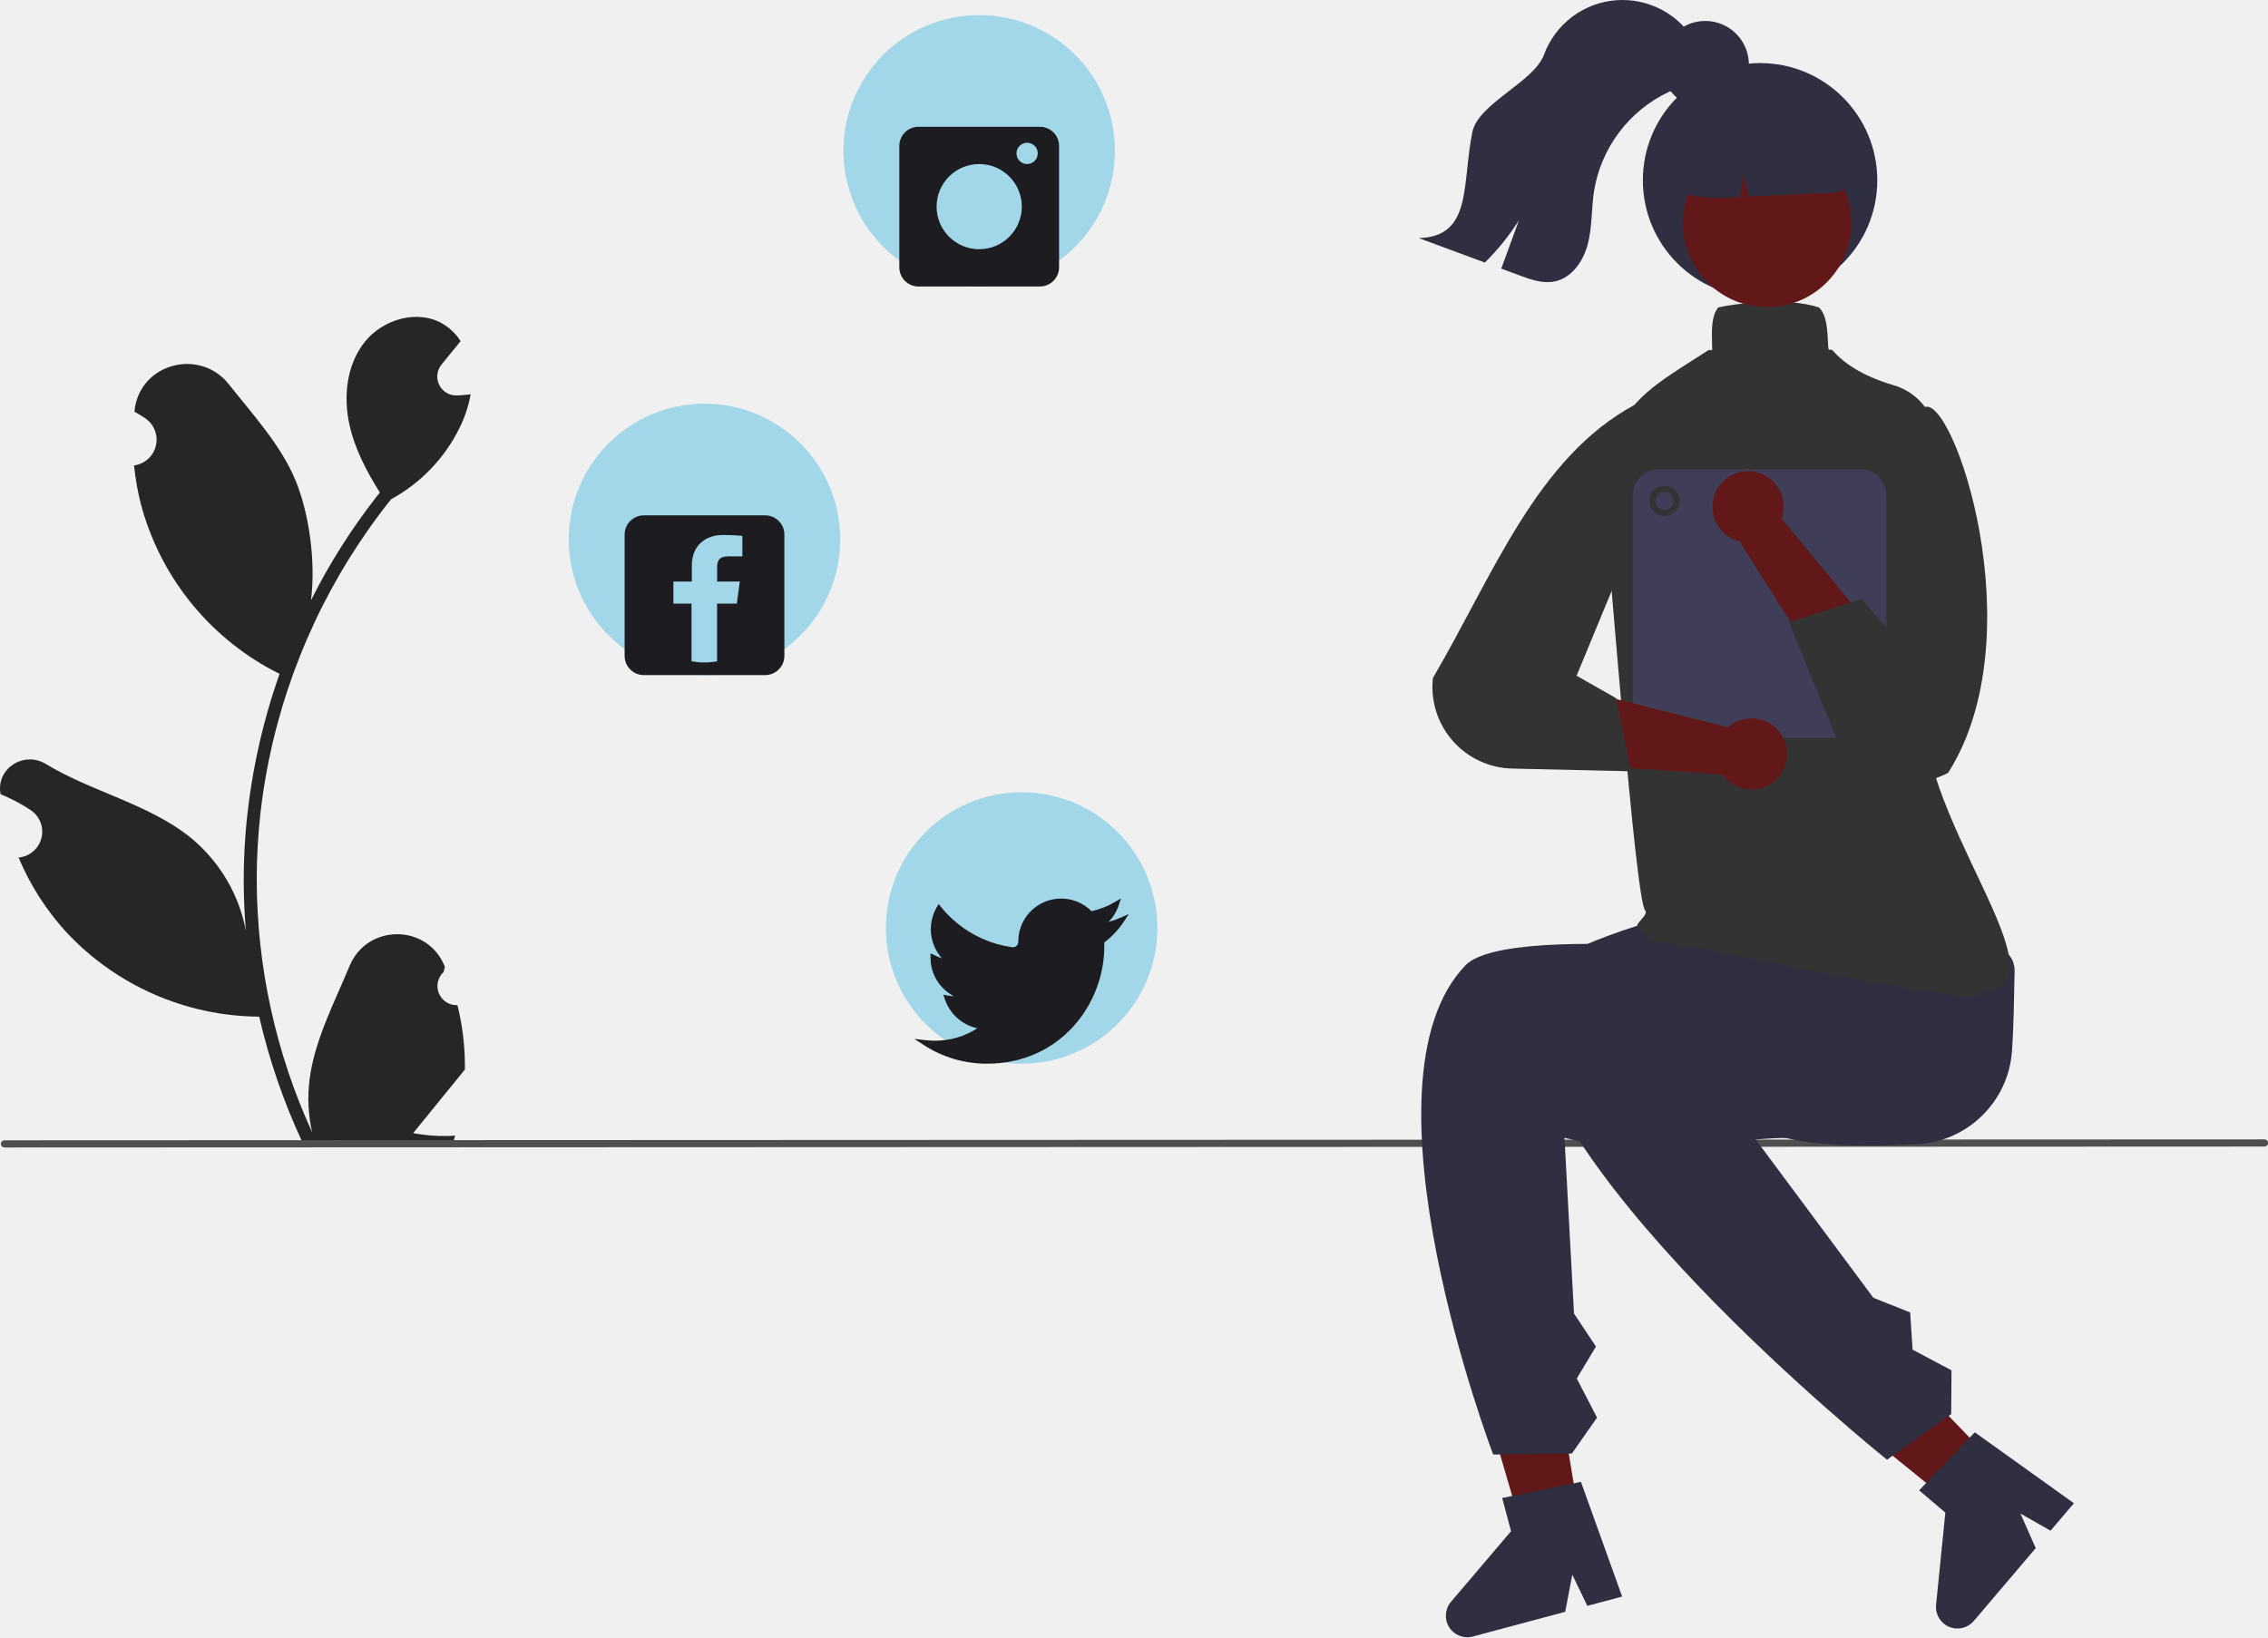
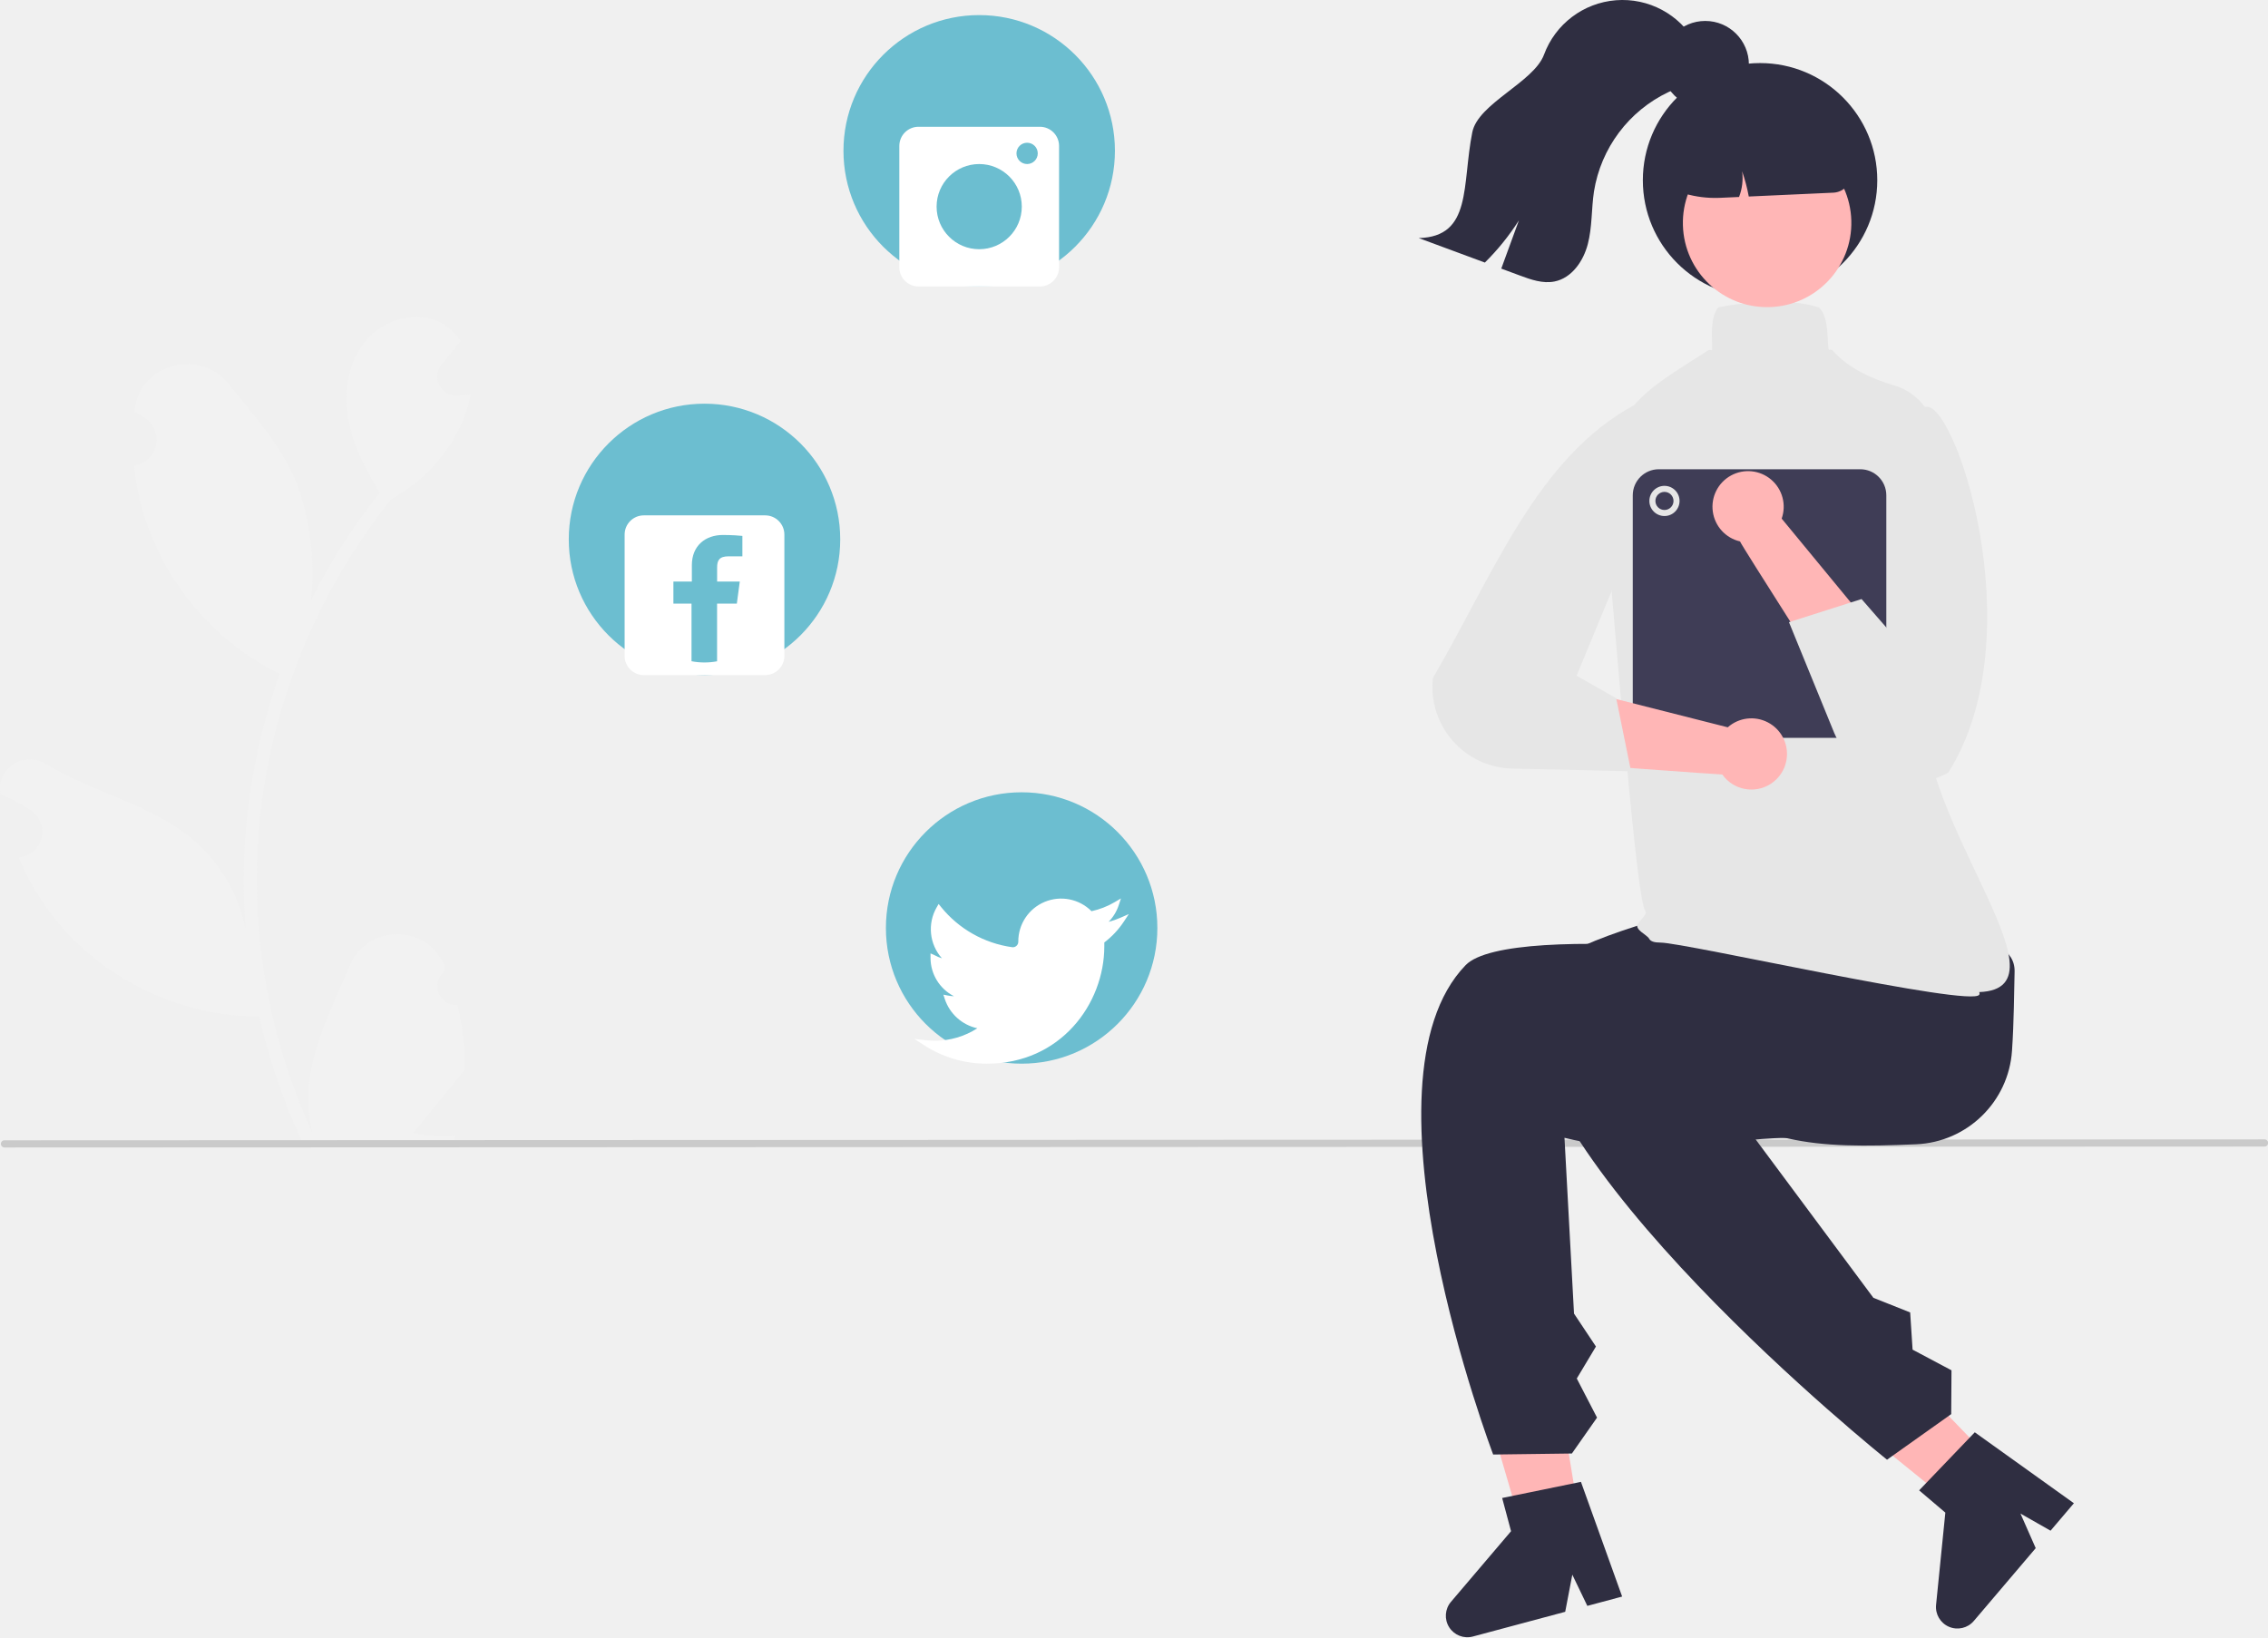
<svg xmlns="http://www.w3.org/2000/svg" width="751.383" height="542.549" viewBox="0 0 751.383 542.549" role="img" artist="Katerina Limpitsouni" source="https://undraw.co/">
-   <path d="M375.861,511.816a6.339,6.339,0,0,1-4.594-10.986c.16-.635.274-1.091.434-1.727q-.086-.207-.173-.414c-5.836-13.915-25.613-13.819-31.399.117-5.135,12.369-11.674,24.758-13.284,37.836a50.357,50.357,0,0,0,.884,17.319,201.893,201.893,0,0,1-18.365-83.852,194.866,194.866,0,0,1,1.209-21.739q1.001-8.876,2.778-17.626a204.232,204.232,0,0,1,40.501-86.559,54.352,54.352,0,0,0,22.605-23.453,41.46,41.46,0,0,0,3.771-11.329c-1.1.144-2.219.235-3.319.307-.343.018-.704.036-1.046.054l-.129.006a6.28,6.28,0,0,1-5.158-10.231q.713-.877,1.426-1.753c.722-.902,1.461-1.786,2.183-2.688a3.13,3.13,0,0,0,.235-.271c.83-1.028,1.66-2.039,2.49-3.067A18.16,18.16,0,0,0,370.956,286.003c-8.317-4.871-19.791-1.497-25.798,6.026-6.026,7.523-7.162,18.077-5.069,27.476,1.786,8.046,5.683,15.425,10.067,22.442-.451.577-.92,1.137-1.371,1.714a205.55,205.55,0,0,0-21.454,33.989c1.704-13.313-.812-29.351-5.101-39.69-4.883-11.78-14.035-21.7-22.095-31.884-9.681-12.232-29.533-6.894-31.239,8.612q-.025.225-.048.45,1.796,1.013,3.516,2.15a8.598,8.598,0,0,1-3.466,15.647l-.175.027a85.551,85.551,0,0,0,2.255,12.791,88.082,88.082,0,0,0,43.857,55.204c.704.361,1.389.722,2.093,1.064a209.806,209.806,0,0,0-11.293,53.148,198.995,198.995,0,0,0,.144,32.13q-.027-.19-.054-.379a52.583,52.583,0,0,0-17.95-30.362C273.957,445.211,254.441,441.032,239.538,431.911c-7.174-4.391-16.366,1.283-15.114,9.6q.03.199.061.398a57.762,57.762,0,0,1,6.476,3.121q1.796,1.013,3.516,2.15a8.598,8.598,0,0,1-3.466,15.647l-.175.027c-.126.018-.235.036-.361.054a85.622,85.622,0,0,0,15.749,24.661,88.16,88.16,0,0,0,63.936,28.053h.018a209.746,209.746,0,0,0,14.09,41.133h50.333c.181-.559.343-1.137.505-1.696a57.188,57.188,0,0,1-13.927-.83c3.734-4.582,7.469-9.201,11.203-13.783a3.127,3.127,0,0,0,.235-.271c1.894-2.345,3.807-4.672,5.701-7.018l.001-.003a83.767,83.767,0,0,0-2.455-21.339Z" transform="translate(-224.3082 -178.7254)" fill="hsla(0,0%,15%,1)" />
-   <path d="M974.501,558.67l-748.75.307a1.191,1.191,0,0,1,0-2.381l748.75-.307a1.191,1.191,0,1,1,0,2.381Z" transform="translate(-224.3082 -178.7254)" fill="hsla(0,0%,31%,1)" />
-   <path d="M859.118,557.916c-34.093,1.442-53.37.393-78.224-21.18-16.92-.45-30.371-12.687-29.983-27.278s14.47-26.095,31.39-25.645l61.438,2.913c16.92.45,48.388-.591,48,14-.191,7.164-.194,16.454-.858,26.186A33.256,33.256,0,0,1,859.118,557.916Z" transform="translate(-224.3082 -178.7254)" fill="hsla(243,17%,22%,1)" />
-   <polygon points="525.304 515.773 507.701 518.649 488.231 452.121 514.211 447.876 525.304 515.773" fill="hsla(0,60%,24%,1)" />
-   <path d="M742.618,555.775c32.82,8.07,57.054-1.018,77.014.16,11.346-19.146,47.565-43.464,27.803-53.701-11.005-5.701-122.88-18.842-137.567-3.675-37.765,39,9.124,162.166,9.124,162.166l26.079-.337,8.332-11.893-6.711-12.961,6.349-10.597-7.266-10.916Z" transform="translate(-224.3082 -178.7254)" fill="hsla(243,17%,22%,1)" />
-   <path d="M761.72,707.791l-11.532,3.088-4.974-10.337-2.357,12.3-30.587,8.19a7.118,7.118,0,0,1-7.263-11.487l19.909-23.409-2.947-11.007,26.102-5.346Z" transform="translate(-224.3082 -178.7254)" fill="hsla(243,17%,22%,1)" />
-   <polygon points="669.559 494.09 656.712 506.463 602.873 462.801 621.834 444.539 669.559 494.09" fill="hsla(0,60%,24%,1)" />
-   <path d="M790.305,535.253c30.085,11.588,56.397-1.299,82.393-16.237-1.55-22.201-2.416-54.213-24.493-51.4-12.295,1.567-113.91,18.358-117.37,39.185-8.897,53.555,118.64,155.638,118.64,155.638l21.264-15.103.094-14.521-12.89-6.848-.801-12.327-12.183-4.85Z" transform="translate(-224.3082 -178.7254)" fill="hsla(243,17%,22%,1)" />
-   <path d="M911.384,676.868l-7.732,9.097-9.968-5.676,5.053,11.459-20.507,24.126a7.118,7.118,0,0,1-12.506-5.322l3.07-30.577-8.682-7.38,18.435-19.237Z" transform="translate(-224.3082 -178.7254)" fill="hsla(243,17%,22%,1)" />
-   <path d="M774.443,491.082c-2.119,0-3.323-.416-3.789-1.307-.684-1.308-5.051-3.017-3.677-4.996.959-1.379,3.272-3.226,2.381-4.29-3.431-4.097-11.996-121.603-14.014-137.634a31.942,31.942,0,0,1,1.963-14.626c5.654-16.02,13.372-20.944,28.748-30.751q1.872-1.194,3.899-2.495c1.748-1.123,1.651,1.5,1.548-2.444-.114-4.383-.233-8.916,1.915-11.749l.14-.185.225-.052c5.194-1.201,22.662-3.43,33.007.016l.143.049.107.106c2.457,2.457,2.681,7.218,2.898,11.82.177,3.779.345 1,1.735,2.55,5.315,5.924,13.322,9.347,20.001,11.289a19.57,19.57,0,0,1,14.157,19.44c-.724,21.93-.155,56.608-3.898,81.045-6.23,40.671,50.646,99.407,18.069,100.614a.834.834,0,0,1,.026.864C877.702,512.69,782.431,491.082,774.443,491.082Zm104.488,17.099Z" transform="translate(-224.3082 -178.7254)" fill="hsla(0,0%,20%,1)" />
-   <circle cx="583.105" cy="59.732" r="38.832" fill="hsla(243,17%,22%,1)" />
-   <circle cx="809.749" cy="252.599" r="27.907" transform="translate(-231.1377 -155.6897) rotate(-1.623)" fill="hsla(0,60%,24%,1)" />
-   <path d="M810.019,210.04l-11.313.321a26.927,26.927,0,0,0-26.132,27.646l.007.251.206.129a35.703,35.703,0,0,0,20.776,5.911l.636-.018,6.251-.283a17.269,17.269,0,0,0,1.022-8.515,57.443,57.443,0,0,1,2.204,8.366l28.046-1.277a6.264,6.264,0,0,0,5.952-6.408A26.927,26.927,0,0,0,810.019,210.04Z" transform="translate(-224.3082 -178.7254)" fill="hsla(243,17%,22%,1)" />
-   <path d="M787.476,203.037c-2.553,3.149-6.653,4.461-10.337,6.166a44.203,44.203,0,0,0-24.756,33.008c-.868,5.782-.564,11.733-2.034,17.387-1.46,5.654-5.313,11.27-11.038,12.406-3.874.775-7.819-.617-11.523-1.998q-3.055-1.129-6.111-2.267,2.927-7.996,5.844-15.991a80.166,80.166,0,0,1-11.282,13.985q-10.95-4.058-21.919-8.116c17.79-.437,14.265-17.618,17.754-35.056,1.918-9.582,20.361-16.557,23.757-25.718a27.721,27.721,0,0,1,50.19-3.949C789.715,194.246,789.982,199.928,787.476,203.037Z" transform="translate(-224.3082 -178.7254)" fill="hsla(243,17%,22%,1)" />
-   <circle cx="564.946" cy="21.4" r="14.46" fill="hsla(243,17%,22%,1)" />
-   <path d="M840.618,423.225H773.862a8.632,8.632,0,0,1-8.622-8.622V342.847a8.632,8.632,0,0,1,8.622-8.622h66.756a8.632,8.632,0,0,1,8.622,8.622v71.756A8.632,8.632,0,0,1,840.618,423.225Z" transform="translate(-224.3082 -178.7254)" fill="hsla(245,17%,29%,1)" />
-   <circle cx="551.432" cy="166" r="5" fill="hsla(0,0%,20%,1)" />
-   <circle cx="551.432" cy="166" r="3" fill="hsla(245,17%,29%,1)" />
-   <path d="M796.708,419.741l-45.853-11.627-7.127,23.592s49.331,3.653,51.175,3.67a11.799,11.799,0,1,0,1.806-15.635Z" transform="translate(-224.3082 -178.7254)" fill="hsla(0,60%,24%,1)" />
-   <path d="M766.109,312.753C733.415,330.224,719.087,369.171,699.029,403.398a27.043,27.043,0,0,0,26.402,30.017l39.24.904-4.918-24.212-13.125-7.457,15.514-37.529Z" transform="translate(-224.3082 -178.7254)" fill="hsla(0,0%,20%,1)" />
-   <path d="M814.571,350.579l31.295,37.976-12.924,20.479s-31.466-49.194-32.176-50.896a11.799,11.799,0,1,1,13.805-7.559Z" transform="translate(-224.3082 -178.7254)" fill="hsla(0,60%,24%,1)" />
-   <path d="M861.74,313.725c9.446-5.22,36.998,75.282,8.005,121.068a27.044,27.044,0,0,1-37.748-13.16L816.99,384.902l24.046-7.666,11.484,13.178-1.598-26.218,13.668-37.262Z" transform="translate(-224.3082 -178.7254)" fill="hsla(0,0%,20%,1)" />
-   <circle cx="324.405" cy="49.967" r="44.967" fill="#a1d7e8" />
-   <path d="M568.813,220.734H528.613a6.362,6.362,0,0,0-6.362,6.362v40.201a6.362,6.362,0,0,0,6.362,6.362H568.813a6.362,6.362,0,0,0,6.362-6.362V227.096A6.362,6.362,0,0,0,568.813,220.734Zm-20.1,40.576a14.113,14.113,0,1,1,14.113-14.113A14.113,14.113,0,0,1,548.713,261.31Zm15.877-28.227a3.528,3.528,0,1,1,3.528-3.528A3.528,3.528,0,0,1,564.591,233.083Z" transform="translate(-224.3082 -178.7254)" fill="hsla(240,8%,12%,1)" />
-   <circle cx="338.465" cy="307.514" r="44.967" fill="#a1d7e8" />
-   <path d="M551.203,531.207a38.131,38.131,0,0,1-20.825-6.173l-3.118-2.027,3.696.41c.968.108,2.011.171,3.099.186a25.9,25.9,0,0,0,14.049-4.129,14.626,14.626,0,0,1-10.793-9.712l-.463-1.426,1.471.289a12.285,12.285,0,0,0,2.028.228,14.304,14.304,0,0,1-7.76-12.685v-1.511l1.315.581a12.114,12.114,0,0,0,2.464,1.047,14.501,14.501,0,0,1-1.738-16.89l.643-1.109.806.995a36.828,36.828,0,0,0,23.54,13.325,1.774,1.774,0,0,0,1.423-.425,1.82,1.82,0,0,0,.626-1.375,14.199,14.199,0,0,1,24.259-10.129,26.182,26.182,0,0,0,7.734-3.037l2.025-1.199-.738,2.234a14.364,14.364,0,0,1-3.354,5.526A26.35,26.35,0,0,0,595.544,482.83l2.744-1.206-1.653,2.5a28.141,28.141,0,0,1-6.471,6.91v1.275c0,19.121-14.544,38.898-38.883,38.898Z" transform="translate(-224.3082 -178.7254)" fill="hsla(240,8%,12%,1)" />
-   <circle cx="233.399" cy="178.741" r="44.967" fill="#a1d7e8" />
-   <path d="M477.807,349.508H437.607a6.362,6.362,0,0,0-6.362,6.362v40.201a6.362,6.362,0,0,0,6.362,6.362h40.2a6.362,6.362,0,0,0,6.362-6.362V355.87A6.362,6.362,0,0,0,477.807,349.508Zm-7.548,13.572h-4.61c-3.148,0-3.76,1.49-3.76,3.691v4.666H469.395l-.975,7.326h-6.546v19.103a22.668,22.668,0,0,1-8.468-.02V378.763h-6.003v-7.326h6.114V366.019c0-6.477,4.499-10.014,10.292-10.014,2.786,0,5.766.209,6.449.306Z" transform="translate(-224.3082 -178.7254)" fill="hsla(240,8%,12%,1)" />
+   <path d="M375.861,511.816a6.339,6.339,0,0,1-4.594-10.986c.16-.635.274-1.091.434-1.727q-.086-.207-.173-.414c-5.836-13.915-25.613-13.819-31.399.117-5.135,12.369-11.674,24.758-13.284,37.836a50.357,50.357,0,0,0,.884,17.319,201.893,201.893,0,0,1-18.365-83.852,194.866,194.866,0,0,1,1.209-21.739q1.001-8.876,2.778-17.626a204.232,204.232,0,0,1,40.501-86.559,54.352,54.352,0,0,0,22.605-23.453,41.46,41.46,0,0,0,3.771-11.329c-1.1.144-2.219.235-3.319.307-.343.018-.704.036-1.046.054l-.129.006a6.28,6.28,0,0,1-5.158-10.231q.713-.877,1.426-1.753c.722-.902,1.461-1.786,2.183-2.688a3.13,3.13,0,0,0,.235-.271c.83-1.028,1.66-2.039,2.49-3.067A18.16,18.16,0,0,0,370.956,286.003c-8.317-4.871-19.791-1.497-25.798,6.026-6.026,7.523-7.162,18.077-5.069,27.476,1.786,8.046,5.683,15.425,10.067,22.442-.451.577-.92,1.137-1.371,1.714a205.55,205.55,0,0,0-21.454,33.989c1.704-13.313-.812-29.351-5.101-39.69-4.883-11.78-14.035-21.7-22.095-31.884-9.681-12.232-29.533-6.894-31.239,8.612q-.025.225-.048.45,1.796,1.013,3.516,2.15a8.598,8.598,0,0,1-3.466,15.647l-.175.027a85.551,85.551,0,0,0,2.255,12.791,88.082,88.082,0,0,0,43.857,55.204c.704.361,1.389.722,2.093,1.064a209.806,209.806,0,0,0-11.293,53.148,198.995,198.995,0,0,0,.144,32.13q-.027-.19-.054-.379a52.583,52.583,0,0,0-17.95-30.362C273.957,445.211,254.441,441.032,239.538,431.911c-7.174-4.391-16.366,1.283-15.114,9.6q.03.199.061.398a57.762,57.762,0,0,1,6.476,3.121q1.796,1.013,3.516,2.15a8.598,8.598,0,0,1-3.466,15.647l-.175.027c-.126.018-.235.036-.361.054a85.622,85.622,0,0,0,15.749,24.661,88.16,88.16,0,0,0,63.936,28.053h.018a209.746,209.746,0,0,0,14.09,41.133h50.333c.181-.559.343-1.137.505-1.696a57.188,57.188,0,0,1-13.927-.83c3.734-4.582,7.469-9.201,11.203-13.783a3.127,3.127,0,0,0,.235-.271c1.894-2.345,3.807-4.672,5.701-7.018l.001-.003a83.767,83.767,0,0,0-2.455-21.339Z" transform="translate(-224.3082 -178.7254)" fill="#f2f2f2" />
+   <path d="M974.501,558.67l-748.75.307a1.191,1.191,0,0,1,0-2.381l748.75-.307a1.191,1.191,0,1,1,0,2.381Z" transform="translate(-224.3082 -178.7254)" fill="#cacaca" />
+   <path d="M859.118,557.916c-34.093,1.442-53.37.393-78.224-21.18-16.92-.45-30.371-12.687-29.983-27.278s14.47-26.095,31.39-25.645l61.438,2.913c16.92.45,48.388-.591,48,14-.191,7.164-.194,16.454-.858,26.186A33.256,33.256,0,0,1,859.118,557.916Z" transform="translate(-224.3082 -178.7254)" fill="#2f2e41" />
+   <polygon points="525.304 515.773 507.701 518.649 488.231 452.121 514.211 447.876 525.304 515.773" fill="#ffb6b6" />
+   <path d="M742.618,555.775c32.82,8.07,57.054-1.018,77.014.16,11.346-19.146,47.565-43.464,27.803-53.701-11.005-5.701-122.88-18.842-137.567-3.675-37.765,39,9.124,162.166,9.124,162.166l26.079-.337,8.332-11.893-6.711-12.961,6.349-10.597-7.266-10.916Z" transform="translate(-224.3082 -178.7254)" fill="#2f2e41" />
+   <path d="M761.72,707.791l-11.532,3.088-4.974-10.337-2.357,12.3-30.587,8.19a7.118,7.118,0,0,1-7.263-11.487l19.909-23.409-2.947-11.007,26.102-5.346Z" transform="translate(-224.3082 -178.7254)" fill="#2f2e41" />
+   <polygon points="669.559 494.09 656.712 506.463 602.873 462.801 621.834 444.539 669.559 494.09" fill="#ffb6b6" />
+   <path d="M790.305,535.253c30.085,11.588,56.397-1.299,82.393-16.237-1.55-22.201-2.416-54.213-24.493-51.4-12.295,1.567-113.91,18.358-117.37,39.185-8.897,53.555,118.64,155.638,118.64,155.638l21.264-15.103.094-14.521-12.89-6.848-.801-12.327-12.183-4.85Z" transform="translate(-224.3082 -178.7254)" fill="#2f2e41" />
+   <path d="M911.384,676.868l-7.732,9.097-9.968-5.676,5.053,11.459-20.507,24.126a7.118,7.118,0,0,1-12.506-5.322l3.07-30.577-8.682-7.38,18.435-19.237Z" transform="translate(-224.3082 -178.7254)" fill="#2f2e41" />
+   <path d="M774.443,491.082c-2.119,0-3.323-.416-3.789-1.307-.684-1.308-5.051-3.017-3.677-4.996.959-1.379,3.272-3.226,2.381-4.29-3.431-4.097-11.996-121.603-14.014-137.634a31.942,31.942,0,0,1,1.963-14.626c5.654-16.02,13.372-20.944,28.748-30.751q1.872-1.194,3.899-2.495c1.748-1.123,1.651,1.5,1.548-2.444-.114-4.383-.233-8.916,1.915-11.749l.14-.185.225-.052c5.194-1.201,22.662-3.43,33.007.016l.143.049.107.106c2.457,2.457,2.681,7.218,2.898,11.82.177,3.779.345 1,1.735,2.55,5.315,5.924,13.322,9.347,20.001,11.289a19.57,19.57,0,0,1,14.157,19.44c-.724,21.93-.155,56.608-3.898,81.045-6.23,40.671,50.646,99.407,18.069,100.614a.834.834,0,0,1,.026.864C877.702,512.69,782.431,491.082,774.443,491.082Zm104.488,17.099Z" transform="translate(-224.3082 -178.7254)" fill="#e6e6e6" />
+   <circle cx="583.105" cy="59.732" r="38.832" fill="#2f2e41" />
+   <circle cx="809.749" cy="252.599" r="27.907" transform="translate(-231.1377 -155.6897) rotate(-1.623)" fill="#ffb6b6" />
+   <path d="M810.019,210.04l-11.313.321a26.927,26.927,0,0,0-26.132,27.646l.007.251.206.129a35.703,35.703,0,0,0,20.776,5.911l.636-.018,6.251-.283a17.269,17.269,0,0,0,1.022-8.515,57.443,57.443,0,0,1,2.204,8.366l28.046-1.277a6.264,6.264,0,0,0,5.952-6.408A26.927,26.927,0,0,0,810.019,210.04Z" transform="translate(-224.3082 -178.7254)" fill="#2f2e41" />
+   <path d="M787.476,203.037c-2.553,3.149-6.653,4.461-10.337,6.166a44.203,44.203,0,0,0-24.756,33.008c-.868,5.782-.564,11.733-2.034,17.387-1.46,5.654-5.313,11.27-11.038,12.406-3.874.775-7.819-.617-11.523-1.998q-3.055-1.129-6.111-2.267,2.927-7.996,5.844-15.991a80.166,80.166,0,0,1-11.282,13.985q-10.95-4.058-21.919-8.116c17.79-.437,14.265-17.618,17.754-35.056,1.918-9.582,20.361-16.557,23.757-25.718a27.721,27.721,0,0,1,50.19-3.949C789.715,194.246,789.982,199.928,787.476,203.037Z" transform="translate(-224.3082 -178.7254)" fill="#2f2e41" />
+   <circle cx="564.946" cy="21.4" r="14.46" fill="#2f2e41" />
+   <path d="M840.618,423.225H773.862a8.632,8.632,0,0,1-8.622-8.622V342.847a8.632,8.632,0,0,1,8.622-8.622h66.756a8.632,8.632,0,0,1,8.622,8.622v71.756A8.632,8.632,0,0,1,840.618,423.225Z" transform="translate(-224.3082 -178.7254)" fill="#3f3d56" />
+   <circle cx="551.432" cy="166" r="5" fill="#e6e6e6" />
+   <circle cx="551.432" cy="166" r="3" fill="#3f3d56" />
+   <path d="M796.708,419.741l-45.853-11.627-7.127,23.592s49.331,3.653,51.175,3.67a11.799,11.799,0,1,0,1.806-15.635Z" transform="translate(-224.3082 -178.7254)" fill="#ffb6b6" />
+   <path d="M766.109,312.753C733.415,330.224,719.087,369.171,699.029,403.398a27.043,27.043,0,0,0,26.402,30.017l39.24.904-4.918-24.212-13.125-7.457,15.514-37.529Z" transform="translate(-224.3082 -178.7254)" fill="#e6e6e6" />
+   <path d="M814.571,350.579l31.295,37.976-12.924,20.479s-31.466-49.194-32.176-50.896a11.799,11.799,0,1,1,13.805-7.559Z" transform="translate(-224.3082 -178.7254)" fill="#ffb6b6" />
+   <path d="M861.74,313.725c9.446-5.22,36.998,75.282,8.005,121.068a27.044,27.044,0,0,1-37.748-13.16L816.99,384.902l24.046-7.666,11.484,13.178-1.598-26.218,13.668-37.262Z" transform="translate(-224.3082 -178.7254)" fill="#e6e6e6" />
+   <circle cx="324.405" cy="49.967" r="44.967" fill="#6cbed0" />
+   <path d="M568.813,220.734H528.613a6.362,6.362,0,0,0-6.362,6.362v40.201a6.362,6.362,0,0,0,6.362,6.362H568.813a6.362,6.362,0,0,0,6.362-6.362V227.096A6.362,6.362,0,0,0,568.813,220.734Zm-20.1,40.576a14.113,14.113,0,1,1,14.113-14.113A14.113,14.113,0,0,1,548.713,261.31Zm15.877-28.227a3.528,3.528,0,1,1,3.528-3.528A3.528,3.528,0,0,1,564.591,233.083Z" transform="translate(-224.3082 -178.7254)" fill="#fff" />
+   <circle cx="338.465" cy="307.514" r="44.967" fill="#6cbed0" />
+   <path d="M551.203,531.207a38.131,38.131,0,0,1-20.825-6.173l-3.118-2.027,3.696.41c.968.108,2.011.171,3.099.186a25.9,25.9,0,0,0,14.049-4.129,14.626,14.626,0,0,1-10.793-9.712l-.463-1.426,1.471.289a12.285,12.285,0,0,0,2.028.228,14.304,14.304,0,0,1-7.76-12.685v-1.511l1.315.581a12.114,12.114,0,0,0,2.464,1.047,14.501,14.501,0,0,1-1.738-16.89l.643-1.109.806.995a36.828,36.828,0,0,0,23.54,13.325,1.774,1.774,0,0,0,1.423-.425,1.82,1.82,0,0,0,.626-1.375,14.199,14.199,0,0,1,24.259-10.129,26.182,26.182,0,0,0,7.734-3.037l2.025-1.199-.738,2.234a14.364,14.364,0,0,1-3.354,5.526A26.35,26.35,0,0,0,595.544,482.83l2.744-1.206-1.653,2.5a28.141,28.141,0,0,1-6.471,6.91v1.275c0,19.121-14.544,38.898-38.883,38.898Z" transform="translate(-224.3082 -178.7254)" fill="#fff" />
+   <circle cx="233.399" cy="178.741" r="44.967" fill="#6cbed0" />
+   <path d="M477.807,349.508H437.607a6.362,6.362,0,0,0-6.362,6.362v40.201a6.362,6.362,0,0,0,6.362,6.362h40.2a6.362,6.362,0,0,0,6.362-6.362V355.87A6.362,6.362,0,0,0,477.807,349.508Zm-7.548,13.572h-4.61c-3.148,0-3.76,1.49-3.76,3.691v4.666H469.395l-.975,7.326h-6.546v19.103a22.668,22.668,0,0,1-8.468-.02V378.763h-6.003v-7.326h6.114V366.019c0-6.477,4.499-10.014,10.292-10.014,2.786,0,5.766.209,6.449.306Z" transform="translate(-224.3082 -178.7254)" fill="#fff" />
</svg>
